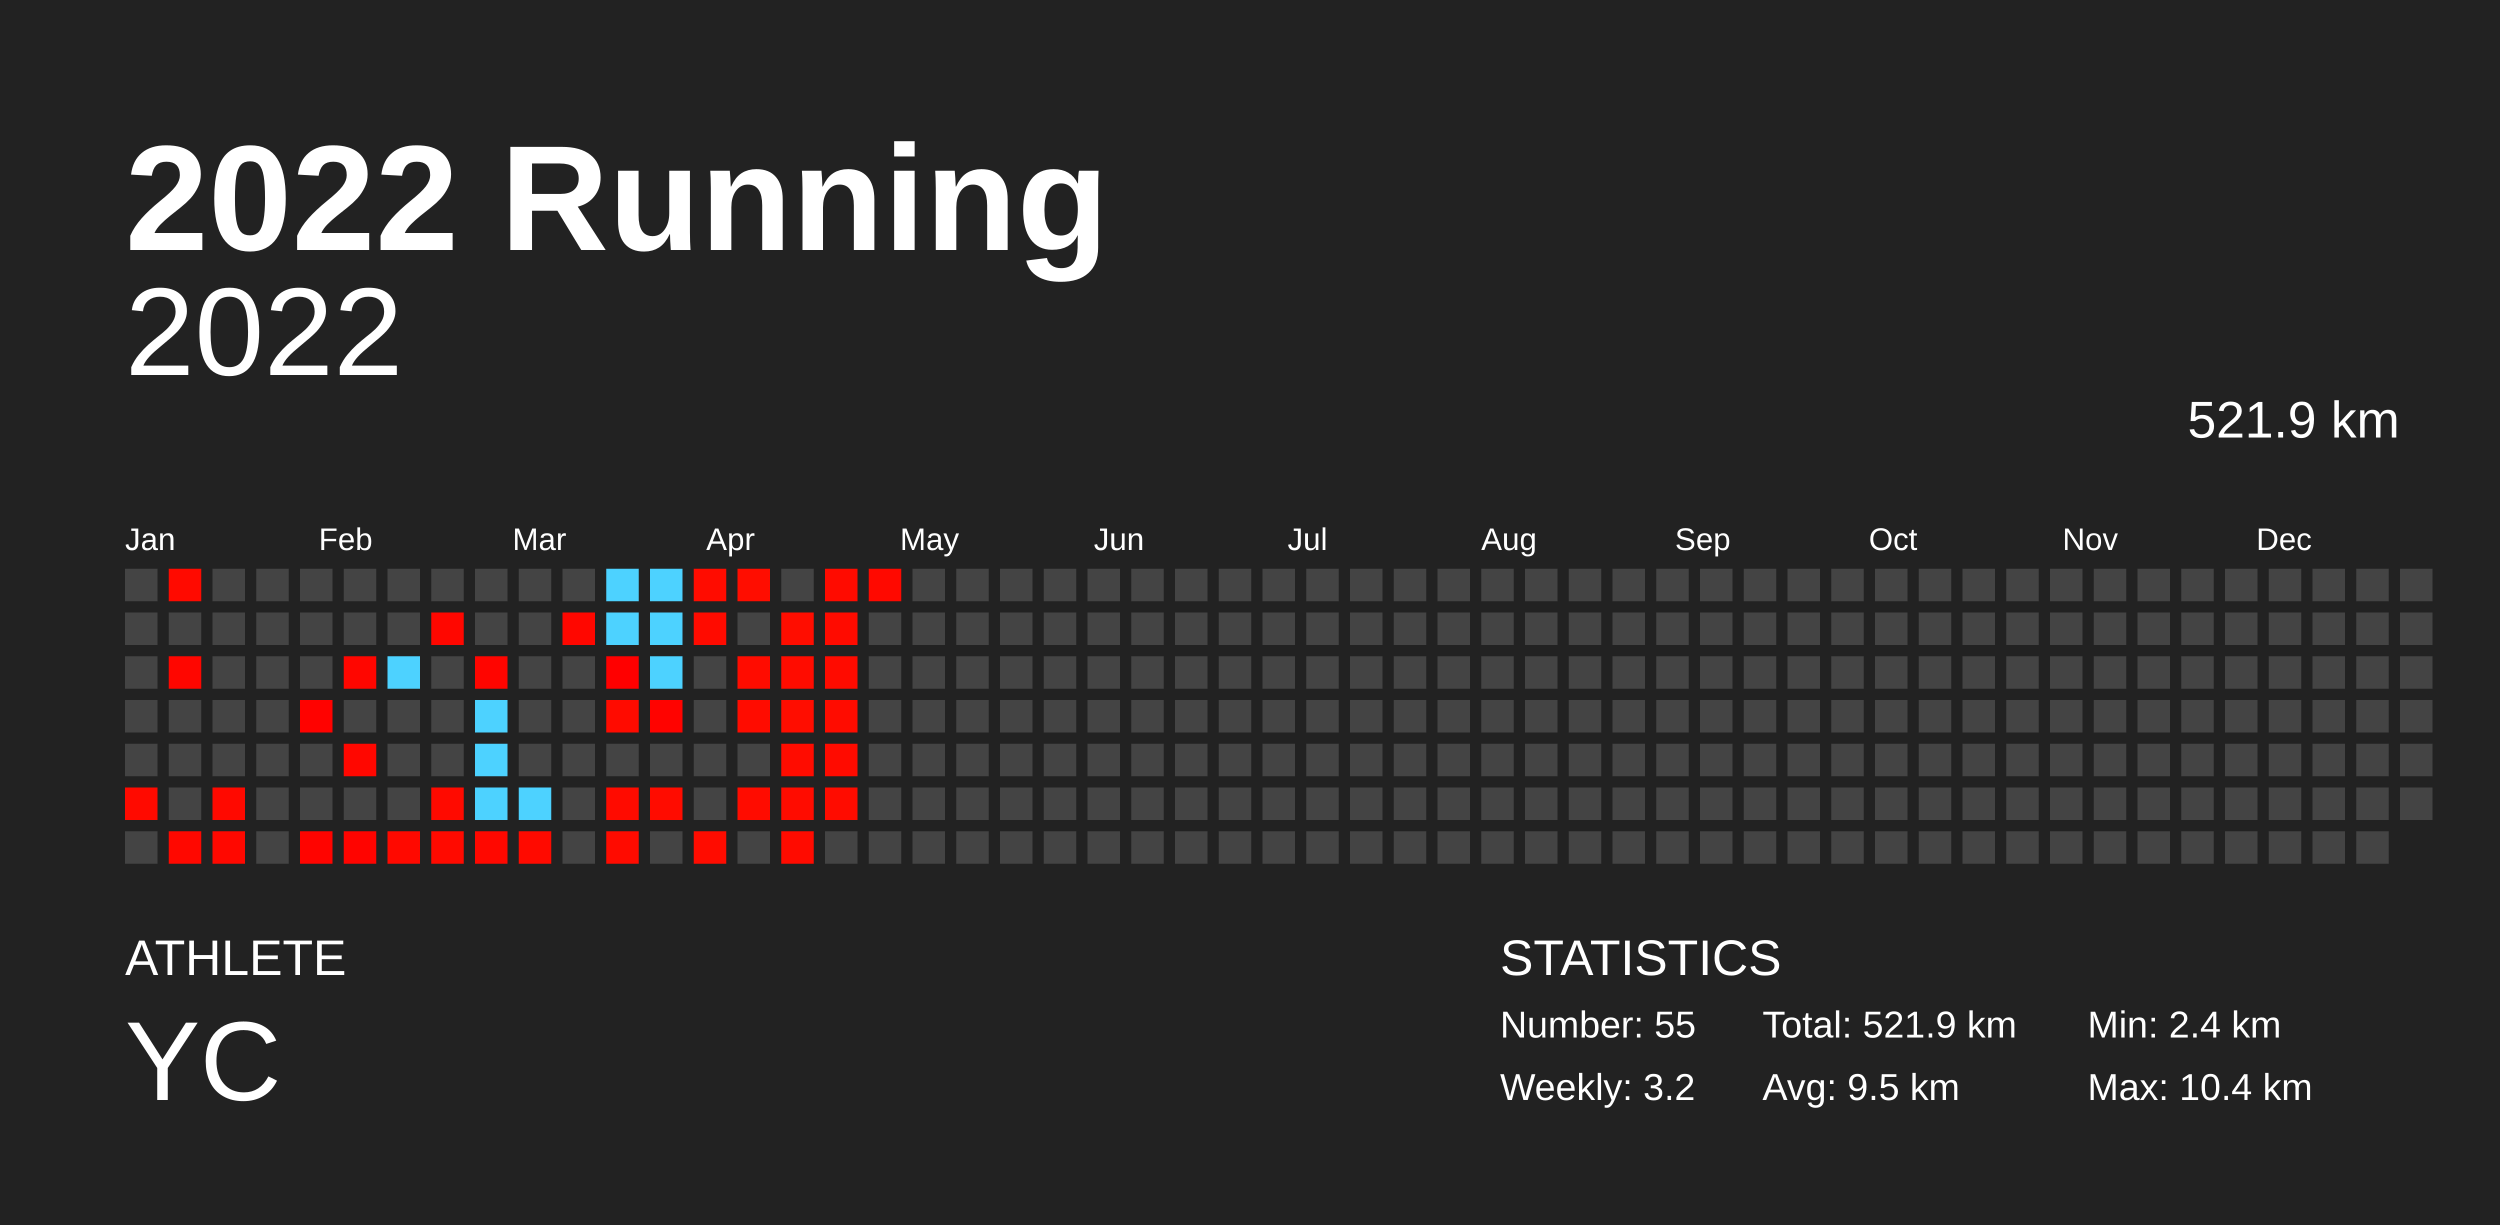
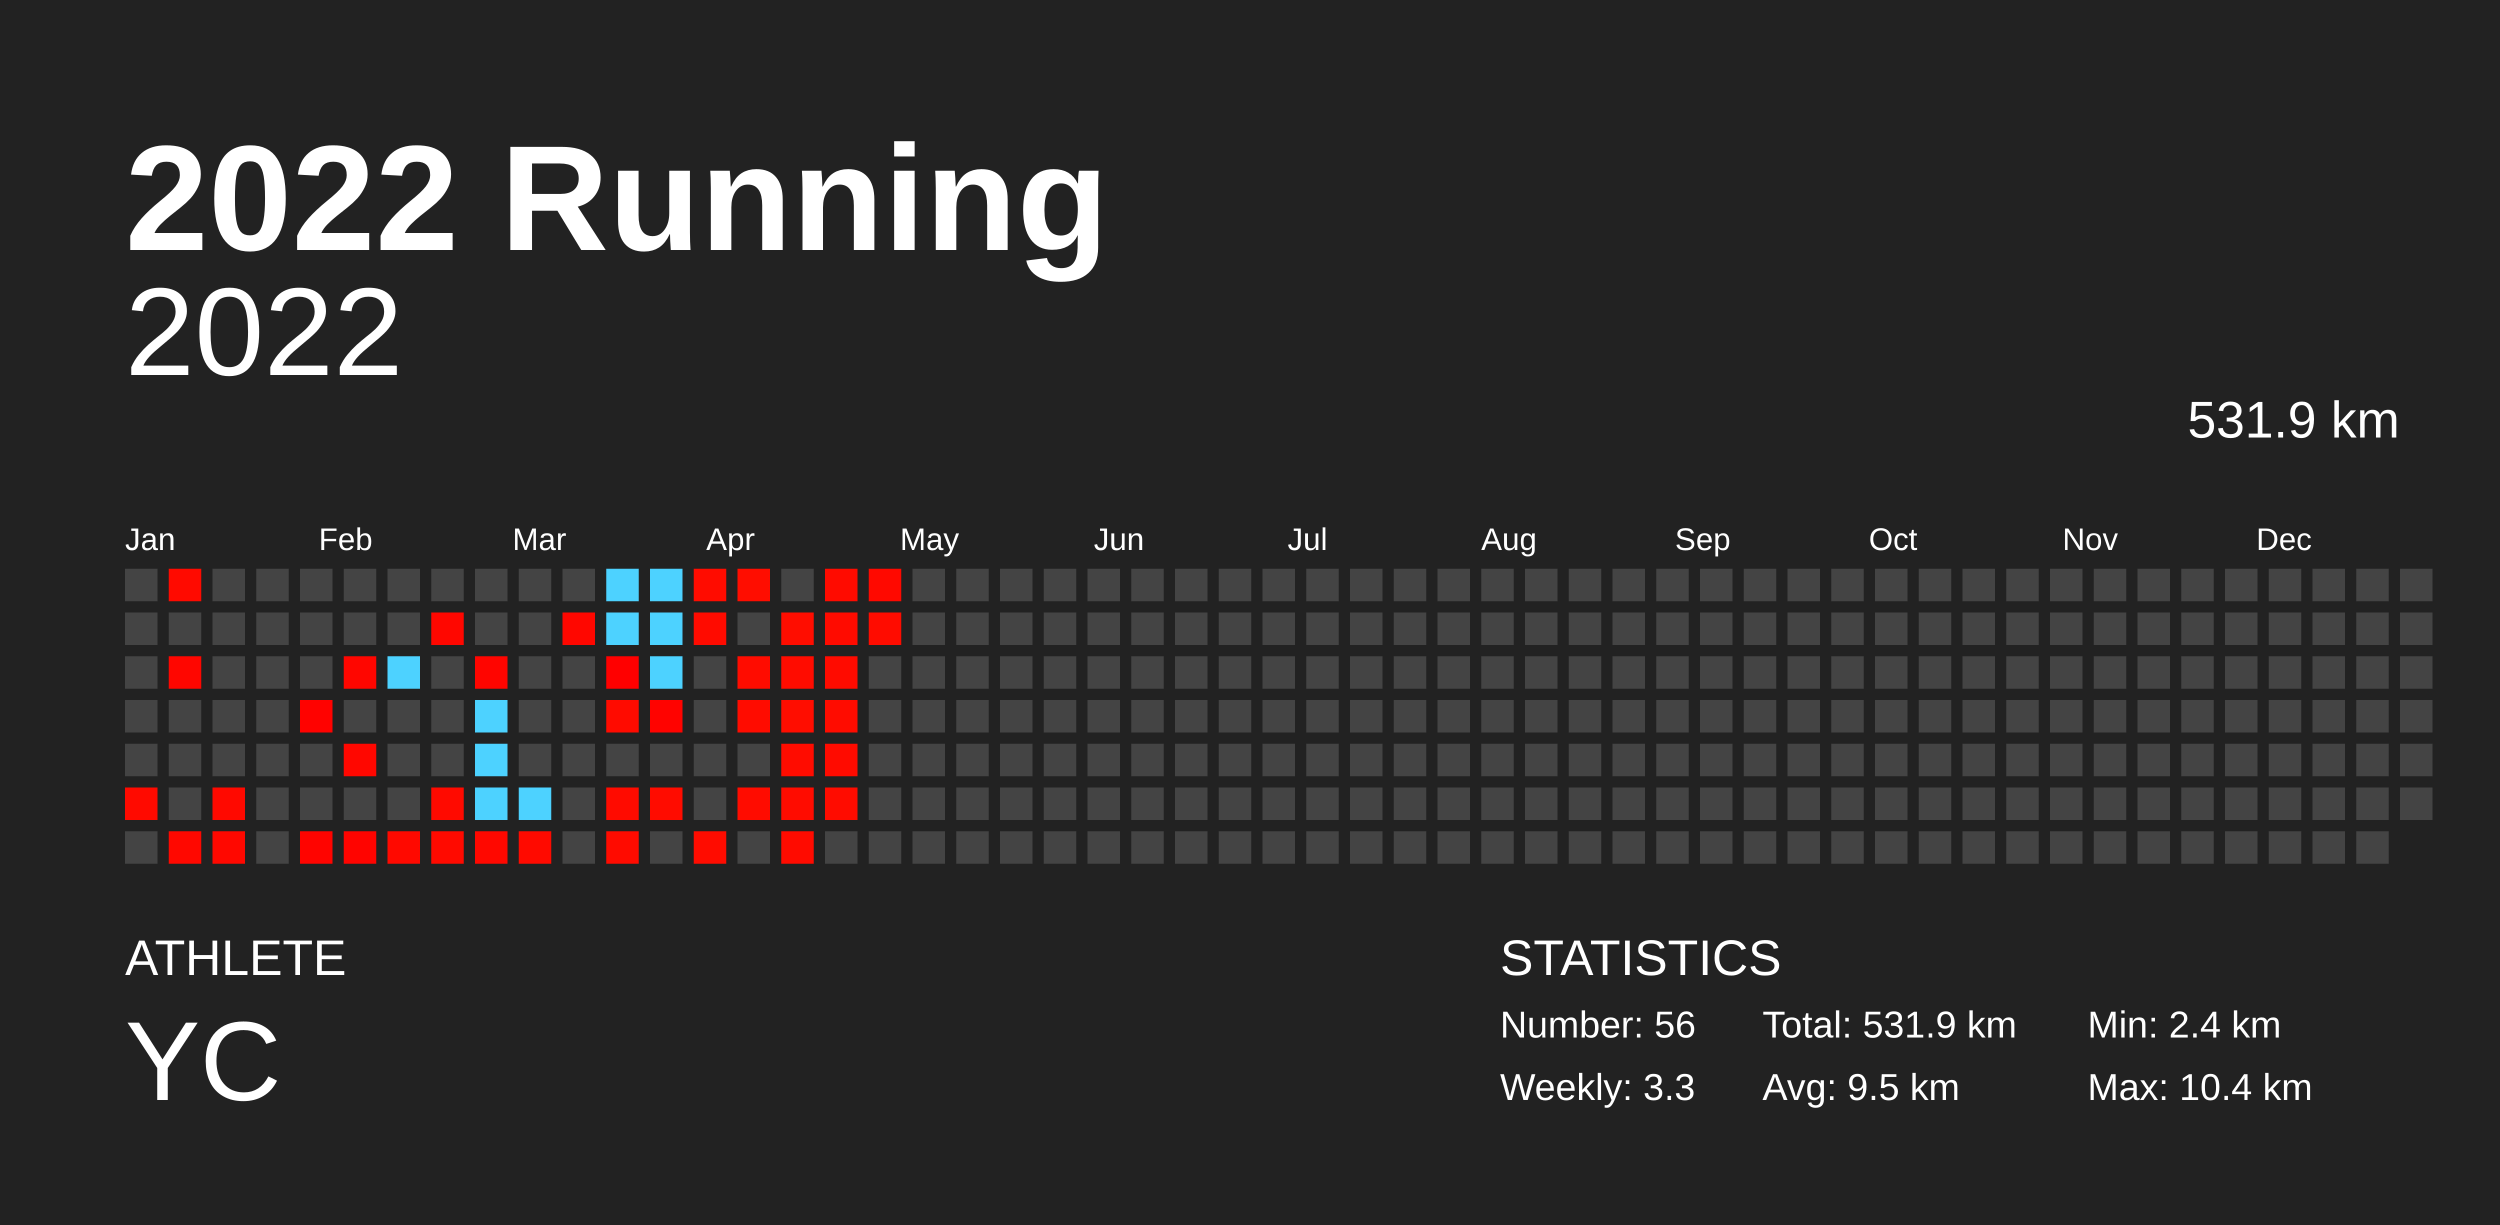
<svg xmlns="http://www.w3.org/2000/svg" baseProfile="full" height="98mm" version="1.1" viewBox="0,0,200,98" width="200mm">
  <defs />
  <rect fill="#222222" height="98" width="200" x="0" y="0" />
  <text fill="#FFFFFF" style="font-size:12px; font-family:Arial; font-weight:bold;" x="10" y="20">2022 Running</text>
  <text fill="#FFFFFF" style="font-size:4px; font-family:Arial" x="10" y="78">ATHLETE</text>
  <text fill="#FFFFFF" style="font-size:9px; font-family:Arial" x="10" y="88">YC</text>
  <text fill="#FFFFFF" style="font-size:4px; font-family:Arial" x="120" y="78">STATISTICS</text>
-   <text fill="#FFFFFF" style="font-size:3px; font-family:Arial" x="120" y="83">Number: 55</text>
-   <text fill="#FFFFFF" style="font-size:3px; font-family:Arial" x="120" y="88">Weekly: 3.2</text>
-   <text fill="#FFFFFF" style="font-size:3px; font-family:Arial" x="141" y="83">Total: 521.9 km</text>
+   <text fill="#FFFFFF" style="font-size:3px; font-family:Arial" x="120" y="83">Number: 56</text>
+   <text fill="#FFFFFF" style="font-size:3px; font-family:Arial" x="120" y="88">Weekly: 3.3</text>
+   <text fill="#FFFFFF" style="font-size:3px; font-family:Arial" x="141" y="83">Total: 531.9 km</text>
  <text fill="#FFFFFF" style="font-size:3px; font-family:Arial" x="141" y="88">Avg: 9.5 km</text>
  <text fill="#FFFFFF" style="font-size:3px; font-family:Arial" x="167" y="83">Min: 2.4 km</text>
  <text fill="#FFFFFF" style="font-size:3px; font-family:Arial" x="167" y="88">Max: 10.4 km</text>
  <text alignment-baseline="hanging" fill="#FFFFFF" style="font-size:10.0px; font-family:Arial;" x="10" y="30">2022</text>
-   <text alignment-baseline="hanging" fill="#FFFFFF" style="font-size:4.125px; font-family:Arial;" x="175" y="35">521.9 km</text>
+   <text alignment-baseline="hanging" fill="#FFFFFF" style="font-size:4.125px; font-family:Arial;" x="175" y="35">531.9 km</text>
  <text fill="#FFFFFF" style="font-size:2.5px; font-family:Arial" x="10.0" y="44">Jan</text>
  <text fill="#FFFFFF" style="font-size:2.5px; font-family:Arial" x="25.5" y="44">Feb</text>
  <text fill="#FFFFFF" style="font-size:2.5px; font-family:Arial" x="41.0" y="44">Mar</text>
  <text fill="#FFFFFF" style="font-size:2.5px; font-family:Arial" x="56.5" y="44">Apr</text>
  <text fill="#FFFFFF" style="font-size:2.5px; font-family:Arial" x="72.0" y="44">May</text>
  <text fill="#FFFFFF" style="font-size:2.5px; font-family:Arial" x="87.5" y="44">Jun</text>
  <text fill="#FFFFFF" style="font-size:2.5px; font-family:Arial" x="103.0" y="44">Jul</text>
  <text fill="#FFFFFF" style="font-size:2.5px; font-family:Arial" x="118.5" y="44">Aug</text>
  <text fill="#FFFFFF" style="font-size:2.5px; font-family:Arial" x="134.0" y="44">Sep</text>
  <text fill="#FFFFFF" style="font-size:2.5px; font-family:Arial" x="149.5" y="44">Oct</text>
  <text fill="#FFFFFF" style="font-size:2.5px; font-family:Arial" x="165.0" y="44">Nov</text>
  <text fill="#FFFFFF" style="font-size:2.5px; font-family:Arial" x="180.5" y="44">Dec</text>
  <rect fill="#444444" height="2.6" width="2.6" x="10.0" y="45.5" />
  <rect fill="#444444" height="2.6" width="2.6" x="10.0" y="49.0" />
  <rect fill="#444444" height="2.6" width="2.6" x="10.0" y="52.5" />
  <rect fill="#444444" height="2.6" width="2.6" x="10.0" y="56.0" />
  <rect fill="#444444" height="2.6" width="2.6" x="10.0" y="59.5" />
  <rect fill="#ff0a00" height="2.6" width="2.6" x="10.0" y="63.0" />
  <rect fill="#444444" height="2.6" width="2.6" x="10.0" y="66.5" />
  <rect fill="#ff0a00" height="2.6" width="2.6" x="13.5" y="45.5" />
  <rect fill="#444444" height="2.6" width="2.6" x="13.5" y="49.0" />
  <rect fill="#ff0600" height="2.6" width="2.6" x="13.5" y="52.5" />
  <rect fill="#444444" height="2.6" width="2.6" x="13.5" y="56.0" />
  <rect fill="#444444" height="2.6" width="2.6" x="13.5" y="59.5" />
  <rect fill="#444444" height="2.6" width="2.6" x="13.5" y="63.0" />
  <rect fill="#ff0800" height="2.6" width="2.6" x="13.5" y="66.5" />
  <rect fill="#444444" height="2.6" width="2.6" x="17.0" y="45.5" />
  <rect fill="#444444" height="2.6" width="2.6" x="17.0" y="49.0" />
  <rect fill="#444444" height="2.6" width="2.6" x="17.0" y="52.5" />
  <rect fill="#444444" height="2.6" width="2.6" x="17.0" y="56.0" />
  <rect fill="#444444" height="2.6" width="2.6" x="17.0" y="59.5" />
  <rect fill="#ff0900" height="2.6" width="2.6" x="17.0" y="63.0" />
  <rect fill="#ff0800" height="2.6" width="2.6" x="17.0" y="66.5" />
  <rect fill="#444444" height="2.6" width="2.6" x="20.5" y="45.5" />
  <rect fill="#444444" height="2.6" width="2.6" x="20.5" y="49.0" />
  <rect fill="#444444" height="2.6" width="2.6" x="20.5" y="52.5" />
  <rect fill="#444444" height="2.6" width="2.6" x="20.5" y="56.0" />
  <rect fill="#444444" height="2.6" width="2.6" x="20.5" y="59.5" />
  <rect fill="#444444" height="2.6" width="2.6" x="20.5" y="63.0" />
  <rect fill="#444444" height="2.6" width="2.6" x="20.5" y="66.5" />
  <rect fill="#444444" height="2.6" width="2.6" x="24.0" y="45.5" />
  <rect fill="#444444" height="2.6" width="2.6" x="24.0" y="49.0" />
  <rect fill="#444444" height="2.6" width="2.6" x="24.0" y="52.5" />
  <rect fill="#ff0200" height="2.6" width="2.6" x="24.0" y="56.0" />
  <rect fill="#444444" height="2.6" width="2.6" x="24.0" y="59.5" />
  <rect fill="#444444" height="2.6" width="2.6" x="24.0" y="63.0" />
  <rect fill="#ff0400" height="2.6" width="2.6" x="24.0" y="66.5" />
  <rect fill="#444444" height="2.6" width="2.6" x="27.5" y="45.5" />
  <rect fill="#444444" height="2.6" width="2.6" x="27.5" y="49.0" />
  <rect fill="#ff0600" height="2.6" width="2.6" x="27.5" y="52.5" />
  <rect fill="#444444" height="2.6" width="2.6" x="27.5" y="56.0" />
  <rect fill="#ff0700" height="2.6" width="2.6" x="27.5" y="59.5" />
  <rect fill="#444444" height="2.6" width="2.6" x="27.5" y="63.0" />
  <rect fill="#ff0400" height="2.6" width="2.6" x="27.5" y="66.5" />
  <rect fill="#444444" height="2.6" width="2.6" x="31.0" y="45.5" />
  <rect fill="#444444" height="2.6" width="2.6" x="31.0" y="49.0" />
  <rect fill="#4dd2ff" height="2.6" width="2.6" x="31.0" y="52.5" />
  <rect fill="#444444" height="2.6" width="2.6" x="31.0" y="56.0" />
  <rect fill="#444444" height="2.6" width="2.6" x="31.0" y="59.5" />
  <rect fill="#444444" height="2.6" width="2.6" x="31.0" y="63.0" />
  <rect fill="#ff0900" height="2.6" width="2.6" x="31.0" y="66.5" />
  <rect fill="#444444" height="2.6" width="2.6" x="34.5" y="45.5" />
  <rect fill="#ff0700" height="2.6" width="2.6" x="34.5" y="49.0" />
  <rect fill="#444444" height="2.6" width="2.6" x="34.5" y="52.5" />
  <rect fill="#444444" height="2.6" width="2.6" x="34.5" y="56.0" />
  <rect fill="#444444" height="2.6" width="2.6" x="34.5" y="59.5" />
  <rect fill="#ff0a00" height="2.6" width="2.6" x="34.5" y="63.0" />
  <rect fill="#ff0a00" height="2.6" width="2.6" x="34.5" y="66.5" />
  <rect fill="#444444" height="2.6" width="2.6" x="38.0" y="45.5" />
  <rect fill="#444444" height="2.6" width="2.6" x="38.0" y="49.0" />
  <rect fill="#ff0500" height="2.6" width="2.6" x="38.0" y="52.5" />
  <rect fill="#4dd2ff" height="2.6" width="2.6" x="38.0" y="56.0" />
  <rect fill="#4dd2ff" height="2.6" width="2.6" x="38.0" y="59.5" />
  <rect fill="#4dd2ff" height="2.6" width="2.6" x="38.0" y="63.0" />
  <rect fill="#ff0800" height="2.6" width="2.6" x="38.0" y="66.5" />
  <rect fill="#444444" height="2.6" width="2.6" x="41.5" y="45.5" />
  <rect fill="#444444" height="2.6" width="2.6" x="41.5" y="49.0" />
  <rect fill="#444444" height="2.6" width="2.6" x="41.5" y="52.5" />
  <rect fill="#444444" height="2.6" width="2.6" x="41.5" y="56.0" />
  <rect fill="#444444" height="2.6" width="2.6" x="41.5" y="59.5" />
  <rect fill="#4dd2ff" height="2.6" width="2.6" x="41.5" y="63.0" />
  <rect fill="#ff0a00" height="2.6" width="2.6" x="41.5" y="66.5" />
  <rect fill="#444444" height="2.6" width="2.6" x="45.0" y="45.5" />
  <rect fill="#ff0700" height="2.6" width="2.6" x="45.0" y="49.0" />
  <rect fill="#444444" height="2.6" width="2.6" x="45.0" y="52.5" />
  <rect fill="#444444" height="2.6" width="2.6" x="45.0" y="56.0" />
  <rect fill="#444444" height="2.6" width="2.6" x="45.0" y="59.5" />
  <rect fill="#444444" height="2.6" width="2.6" x="45.0" y="63.0" />
  <rect fill="#444444" height="2.6" width="2.6" x="45.0" y="66.5" />
  <rect fill="#4dd2ff" height="2.6" width="2.6" x="48.5" y="45.5" />
  <rect fill="#4dd2ff" height="2.6" width="2.6" x="48.5" y="49.0" />
  <rect fill="#ff0000" height="2.6" width="2.6" x="48.5" y="52.5" />
  <rect fill="#ff0b00" height="2.6" width="2.6" x="48.5" y="56.0" />
  <rect fill="#444444" height="2.6" width="2.6" x="48.5" y="59.5" />
  <rect fill="#ff0b00" height="2.6" width="2.6" x="48.5" y="63.0" />
  <rect fill="#ff0b00" height="2.6" width="2.6" x="48.5" y="66.5" />
  <rect fill="#4dd2ff" height="2.6" width="2.6" x="52.0" y="45.5" />
  <rect fill="#4dd2ff" height="2.6" width="2.6" x="52.0" y="49.0" />
  <rect fill="#4dd2ff" height="2.6" width="2.6" x="52.0" y="52.5" />
  <rect fill="#ff0300" height="2.6" width="2.6" x="52.0" y="56.0" />
  <rect fill="#444444" height="2.6" width="2.6" x="52.0" y="59.5" />
  <rect fill="#ff0c00" height="2.6" width="2.6" x="52.0" y="63.0" />
  <rect fill="#444444" height="2.6" width="2.6" x="52.0" y="66.5" />
  <rect fill="#ff0c00" height="2.6" width="2.6" x="55.5" y="45.5" />
  <rect fill="#ff0b00" height="2.6" width="2.6" x="55.5" y="49.0" />
  <rect fill="#444444" height="2.6" width="2.6" x="55.5" y="52.5" />
  <rect fill="#444444" height="2.6" width="2.6" x="55.5" y="56.0" />
  <rect fill="#444444" height="2.6" width="2.6" x="55.5" y="59.5" />
  <rect fill="#444444" height="2.6" width="2.6" x="55.5" y="63.0" />
  <rect fill="#ff0c00" height="2.6" width="2.6" x="55.5" y="66.5" />
  <rect fill="#ff0d00" height="2.6" width="2.6" x="59.0" y="45.5" />
  <rect fill="#444444" height="2.6" width="2.6" x="59.0" y="49.0" />
  <rect fill="#ff0c00" height="2.6" width="2.6" x="59.0" y="52.5" />
  <rect fill="#ff0c00" height="2.6" width="2.6" x="59.0" y="56.0" />
  <rect fill="#444444" height="2.6" width="2.6" x="59.0" y="59.5" />
  <rect fill="#ff0c00" height="2.6" width="2.6" x="59.0" y="63.0" />
  <rect fill="#444444" height="2.6" width="2.6" x="59.0" y="66.5" />
  <rect fill="#444444" height="2.6" width="2.6" x="62.5" y="45.5" />
  <rect fill="#ff0d00" height="2.6" width="2.6" x="62.5" y="49.0" />
  <rect fill="#ff0c00" height="2.6" width="2.6" x="62.5" y="52.5" />
  <rect fill="#ff0d00" height="2.6" width="2.6" x="62.5" y="56.0" />
  <rect fill="#ff0c00" height="2.6" width="2.6" x="62.5" y="59.5" />
  <rect fill="#ff0c00" height="2.6" width="2.6" x="62.5" y="63.0" />
  <rect fill="#ff0b00" height="2.6" width="2.6" x="62.5" y="66.5" />
  <rect fill="#ff0b00" height="2.6" width="2.6" x="66.0" y="45.5" />
  <rect fill="#ff0b00" height="2.6" width="2.6" x="66.0" y="49.0" />
  <rect fill="#ff0b00" height="2.6" width="2.6" x="66.0" y="52.5" />
  <rect fill="#ff0c00" height="2.6" width="2.6" x="66.0" y="56.0" />
  <rect fill="#ff0b00" height="2.6" width="2.6" x="66.0" y="59.5" />
  <rect fill="#ff0c00" height="2.6" width="2.6" x="66.0" y="63.0" />
  <rect fill="#444444" height="2.6" width="2.6" x="66.0" y="66.5" />
  <rect fill="#ff0900" height="2.6" width="2.6" x="69.5" y="45.5" />
-   <rect fill="#444444" height="2.6" width="2.6" x="69.5" y="49.0" />
+   <rect fill="#ff0c00" height="2.6" width="2.6" x="69.5" y="49.0" />
  <rect fill="#444444" height="2.6" width="2.6" x="69.5" y="52.5" />
  <rect fill="#444444" height="2.6" width="2.6" x="69.5" y="56.0" />
  <rect fill="#444444" height="2.6" width="2.6" x="69.5" y="59.5" />
  <rect fill="#444444" height="2.6" width="2.6" x="69.5" y="63.0" />
  <rect fill="#444444" height="2.6" width="2.6" x="69.5" y="66.5" />
  <rect fill="#444444" height="2.6" width="2.6" x="73.0" y="45.5" />
  <rect fill="#444444" height="2.6" width="2.6" x="73.0" y="49.0" />
  <rect fill="#444444" height="2.6" width="2.6" x="73.0" y="52.5" />
  <rect fill="#444444" height="2.6" width="2.6" x="73.0" y="56.0" />
  <rect fill="#444444" height="2.6" width="2.6" x="73.0" y="59.5" />
  <rect fill="#444444" height="2.6" width="2.6" x="73.0" y="63.0" />
  <rect fill="#444444" height="2.6" width="2.6" x="73.0" y="66.5" />
  <rect fill="#444444" height="2.6" width="2.6" x="76.5" y="45.5" />
  <rect fill="#444444" height="2.6" width="2.6" x="76.5" y="49.0" />
  <rect fill="#444444" height="2.6" width="2.6" x="76.5" y="52.5" />
  <rect fill="#444444" height="2.6" width="2.6" x="76.5" y="56.0" />
  <rect fill="#444444" height="2.6" width="2.6" x="76.5" y="59.5" />
  <rect fill="#444444" height="2.6" width="2.6" x="76.5" y="63.0" />
  <rect fill="#444444" height="2.6" width="2.6" x="76.5" y="66.5" />
  <rect fill="#444444" height="2.6" width="2.6" x="80.0" y="45.5" />
  <rect fill="#444444" height="2.6" width="2.6" x="80.0" y="49.0" />
  <rect fill="#444444" height="2.6" width="2.6" x="80.0" y="52.5" />
  <rect fill="#444444" height="2.6" width="2.6" x="80.0" y="56.0" />
  <rect fill="#444444" height="2.6" width="2.6" x="80.0" y="59.5" />
  <rect fill="#444444" height="2.6" width="2.6" x="80.0" y="63.0" />
  <rect fill="#444444" height="2.6" width="2.6" x="80.0" y="66.5" />
  <rect fill="#444444" height="2.6" width="2.6" x="83.5" y="45.5" />
  <rect fill="#444444" height="2.6" width="2.6" x="83.5" y="49.0" />
  <rect fill="#444444" height="2.6" width="2.6" x="83.5" y="52.5" />
  <rect fill="#444444" height="2.6" width="2.6" x="83.5" y="56.0" />
  <rect fill="#444444" height="2.6" width="2.6" x="83.5" y="59.5" />
  <rect fill="#444444" height="2.6" width="2.6" x="83.5" y="63.0" />
  <rect fill="#444444" height="2.6" width="2.6" x="83.5" y="66.5" />
  <rect fill="#444444" height="2.6" width="2.6" x="87.0" y="45.5" />
  <rect fill="#444444" height="2.6" width="2.6" x="87.0" y="49.0" />
  <rect fill="#444444" height="2.6" width="2.6" x="87.0" y="52.5" />
  <rect fill="#444444" height="2.6" width="2.6" x="87.0" y="56.0" />
  <rect fill="#444444" height="2.6" width="2.6" x="87.0" y="59.5" />
  <rect fill="#444444" height="2.6" width="2.6" x="87.0" y="63.0" />
  <rect fill="#444444" height="2.6" width="2.6" x="87.0" y="66.5" />
  <rect fill="#444444" height="2.6" width="2.6" x="90.5" y="45.5" />
  <rect fill="#444444" height="2.6" width="2.6" x="90.5" y="49.0" />
  <rect fill="#444444" height="2.6" width="2.6" x="90.5" y="52.5" />
  <rect fill="#444444" height="2.6" width="2.6" x="90.5" y="56.0" />
  <rect fill="#444444" height="2.6" width="2.6" x="90.5" y="59.5" />
  <rect fill="#444444" height="2.6" width="2.6" x="90.5" y="63.0" />
  <rect fill="#444444" height="2.6" width="2.6" x="90.5" y="66.5" />
  <rect fill="#444444" height="2.6" width="2.6" x="94.0" y="45.5" />
  <rect fill="#444444" height="2.6" width="2.6" x="94.0" y="49.0" />
  <rect fill="#444444" height="2.6" width="2.6" x="94.0" y="52.5" />
  <rect fill="#444444" height="2.6" width="2.6" x="94.0" y="56.0" />
  <rect fill="#444444" height="2.6" width="2.6" x="94.0" y="59.5" />
  <rect fill="#444444" height="2.6" width="2.6" x="94.0" y="63.0" />
  <rect fill="#444444" height="2.6" width="2.6" x="94.0" y="66.5" />
  <rect fill="#444444" height="2.6" width="2.6" x="97.5" y="45.5" />
  <rect fill="#444444" height="2.6" width="2.6" x="97.5" y="49.0" />
  <rect fill="#444444" height="2.6" width="2.6" x="97.5" y="52.5" />
  <rect fill="#444444" height="2.6" width="2.6" x="97.5" y="56.0" />
  <rect fill="#444444" height="2.6" width="2.6" x="97.5" y="59.5" />
  <rect fill="#444444" height="2.6" width="2.6" x="97.5" y="63.0" />
  <rect fill="#444444" height="2.6" width="2.6" x="97.5" y="66.5" />
  <rect fill="#444444" height="2.6" width="2.6" x="101.0" y="45.5" />
  <rect fill="#444444" height="2.6" width="2.6" x="101.0" y="49.0" />
  <rect fill="#444444" height="2.6" width="2.6" x="101.0" y="52.5" />
  <rect fill="#444444" height="2.6" width="2.6" x="101.0" y="56.0" />
  <rect fill="#444444" height="2.6" width="2.6" x="101.0" y="59.5" />
  <rect fill="#444444" height="2.6" width="2.6" x="101.0" y="63.0" />
  <rect fill="#444444" height="2.6" width="2.6" x="101.0" y="66.5" />
  <rect fill="#444444" height="2.6" width="2.6" x="104.5" y="45.5" />
  <rect fill="#444444" height="2.6" width="2.6" x="104.5" y="49.0" />
  <rect fill="#444444" height="2.6" width="2.6" x="104.5" y="52.5" />
  <rect fill="#444444" height="2.6" width="2.6" x="104.5" y="56.0" />
  <rect fill="#444444" height="2.6" width="2.6" x="104.5" y="59.5" />
  <rect fill="#444444" height="2.6" width="2.6" x="104.5" y="63.0" />
  <rect fill="#444444" height="2.6" width="2.6" x="104.5" y="66.5" />
  <rect fill="#444444" height="2.6" width="2.6" x="108.0" y="45.5" />
  <rect fill="#444444" height="2.6" width="2.6" x="108.0" y="49.0" />
  <rect fill="#444444" height="2.6" width="2.6" x="108.0" y="52.5" />
  <rect fill="#444444" height="2.6" width="2.6" x="108.0" y="56.0" />
  <rect fill="#444444" height="2.6" width="2.6" x="108.0" y="59.5" />
  <rect fill="#444444" height="2.6" width="2.6" x="108.0" y="63.0" />
  <rect fill="#444444" height="2.6" width="2.6" x="108.0" y="66.5" />
  <rect fill="#444444" height="2.6" width="2.6" x="111.5" y="45.5" />
  <rect fill="#444444" height="2.6" width="2.6" x="111.5" y="49.0" />
  <rect fill="#444444" height="2.6" width="2.6" x="111.5" y="52.5" />
  <rect fill="#444444" height="2.6" width="2.6" x="111.5" y="56.0" />
  <rect fill="#444444" height="2.6" width="2.6" x="111.5" y="59.5" />
  <rect fill="#444444" height="2.6" width="2.6" x="111.5" y="63.0" />
  <rect fill="#444444" height="2.6" width="2.6" x="111.5" y="66.5" />
  <rect fill="#444444" height="2.6" width="2.6" x="115.0" y="45.5" />
  <rect fill="#444444" height="2.6" width="2.6" x="115.0" y="49.0" />
  <rect fill="#444444" height="2.6" width="2.6" x="115.0" y="52.5" />
  <rect fill="#444444" height="2.6" width="2.6" x="115.0" y="56.0" />
  <rect fill="#444444" height="2.6" width="2.6" x="115.0" y="59.5" />
  <rect fill="#444444" height="2.6" width="2.6" x="115.0" y="63.0" />
  <rect fill="#444444" height="2.6" width="2.6" x="115.0" y="66.5" />
  <rect fill="#444444" height="2.6" width="2.6" x="118.5" y="45.5" />
  <rect fill="#444444" height="2.6" width="2.6" x="118.5" y="49.0" />
  <rect fill="#444444" height="2.6" width="2.6" x="118.5" y="52.5" />
  <rect fill="#444444" height="2.6" width="2.6" x="118.5" y="56.0" />
  <rect fill="#444444" height="2.6" width="2.6" x="118.5" y="59.5" />
  <rect fill="#444444" height="2.6" width="2.6" x="118.5" y="63.0" />
  <rect fill="#444444" height="2.6" width="2.6" x="118.5" y="66.5" />
  <rect fill="#444444" height="2.6" width="2.6" x="122.0" y="45.5" />
  <rect fill="#444444" height="2.6" width="2.6" x="122.0" y="49.0" />
  <rect fill="#444444" height="2.6" width="2.6" x="122.0" y="52.5" />
  <rect fill="#444444" height="2.6" width="2.6" x="122.0" y="56.0" />
  <rect fill="#444444" height="2.6" width="2.6" x="122.0" y="59.5" />
  <rect fill="#444444" height="2.6" width="2.6" x="122.0" y="63.0" />
  <rect fill="#444444" height="2.6" width="2.6" x="122.0" y="66.5" />
  <rect fill="#444444" height="2.6" width="2.6" x="125.5" y="45.5" />
  <rect fill="#444444" height="2.6" width="2.6" x="125.5" y="49.0" />
  <rect fill="#444444" height="2.6" width="2.6" x="125.5" y="52.5" />
  <rect fill="#444444" height="2.6" width="2.6" x="125.5" y="56.0" />
  <rect fill="#444444" height="2.6" width="2.6" x="125.5" y="59.5" />
  <rect fill="#444444" height="2.6" width="2.6" x="125.5" y="63.0" />
  <rect fill="#444444" height="2.6" width="2.6" x="125.5" y="66.5" />
  <rect fill="#444444" height="2.6" width="2.6" x="129.0" y="45.5" />
  <rect fill="#444444" height="2.6" width="2.6" x="129.0" y="49.0" />
  <rect fill="#444444" height="2.6" width="2.6" x="129.0" y="52.5" />
  <rect fill="#444444" height="2.6" width="2.6" x="129.0" y="56.0" />
  <rect fill="#444444" height="2.6" width="2.6" x="129.0" y="59.5" />
  <rect fill="#444444" height="2.6" width="2.6" x="129.0" y="63.0" />
  <rect fill="#444444" height="2.6" width="2.6" x="129.0" y="66.5" />
  <rect fill="#444444" height="2.6" width="2.6" x="132.5" y="45.5" />
  <rect fill="#444444" height="2.6" width="2.6" x="132.5" y="49.0" />
  <rect fill="#444444" height="2.6" width="2.6" x="132.5" y="52.5" />
  <rect fill="#444444" height="2.6" width="2.6" x="132.5" y="56.0" />
  <rect fill="#444444" height="2.6" width="2.6" x="132.5" y="59.5" />
  <rect fill="#444444" height="2.6" width="2.6" x="132.5" y="63.0" />
  <rect fill="#444444" height="2.6" width="2.6" x="132.5" y="66.5" />
  <rect fill="#444444" height="2.6" width="2.6" x="136.0" y="45.5" />
  <rect fill="#444444" height="2.6" width="2.6" x="136.0" y="49.0" />
  <rect fill="#444444" height="2.6" width="2.6" x="136.0" y="52.5" />
  <rect fill="#444444" height="2.6" width="2.6" x="136.0" y="56.0" />
  <rect fill="#444444" height="2.6" width="2.6" x="136.0" y="59.5" />
  <rect fill="#444444" height="2.6" width="2.6" x="136.0" y="63.0" />
  <rect fill="#444444" height="2.6" width="2.6" x="136.0" y="66.5" />
  <rect fill="#444444" height="2.6" width="2.6" x="139.5" y="45.5" />
  <rect fill="#444444" height="2.6" width="2.6" x="139.5" y="49.0" />
  <rect fill="#444444" height="2.6" width="2.6" x="139.5" y="52.5" />
  <rect fill="#444444" height="2.6" width="2.6" x="139.5" y="56.0" />
  <rect fill="#444444" height="2.6" width="2.6" x="139.5" y="59.5" />
  <rect fill="#444444" height="2.6" width="2.6" x="139.5" y="63.0" />
  <rect fill="#444444" height="2.6" width="2.6" x="139.5" y="66.5" />
  <rect fill="#444444" height="2.6" width="2.6" x="143.0" y="45.5" />
  <rect fill="#444444" height="2.6" width="2.6" x="143.0" y="49.0" />
  <rect fill="#444444" height="2.6" width="2.6" x="143.0" y="52.5" />
  <rect fill="#444444" height="2.6" width="2.6" x="143.0" y="56.0" />
  <rect fill="#444444" height="2.6" width="2.6" x="143.0" y="59.5" />
  <rect fill="#444444" height="2.6" width="2.6" x="143.0" y="63.0" />
  <rect fill="#444444" height="2.6" width="2.6" x="143.0" y="66.5" />
  <rect fill="#444444" height="2.6" width="2.6" x="146.5" y="45.5" />
  <rect fill="#444444" height="2.6" width="2.6" x="146.5" y="49.0" />
  <rect fill="#444444" height="2.6" width="2.6" x="146.5" y="52.5" />
  <rect fill="#444444" height="2.6" width="2.6" x="146.5" y="56.0" />
  <rect fill="#444444" height="2.6" width="2.6" x="146.5" y="59.5" />
  <rect fill="#444444" height="2.6" width="2.6" x="146.5" y="63.0" />
  <rect fill="#444444" height="2.6" width="2.6" x="146.5" y="66.5" />
  <rect fill="#444444" height="2.6" width="2.6" x="150.0" y="45.5" />
  <rect fill="#444444" height="2.6" width="2.6" x="150.0" y="49.0" />
  <rect fill="#444444" height="2.6" width="2.6" x="150.0" y="52.5" />
  <rect fill="#444444" height="2.6" width="2.6" x="150.0" y="56.0" />
  <rect fill="#444444" height="2.6" width="2.6" x="150.0" y="59.5" />
  <rect fill="#444444" height="2.6" width="2.6" x="150.0" y="63.0" />
  <rect fill="#444444" height="2.6" width="2.6" x="150.0" y="66.5" />
  <rect fill="#444444" height="2.6" width="2.6" x="153.5" y="45.5" />
  <rect fill="#444444" height="2.6" width="2.6" x="153.5" y="49.0" />
  <rect fill="#444444" height="2.6" width="2.6" x="153.5" y="52.5" />
  <rect fill="#444444" height="2.6" width="2.6" x="153.5" y="56.0" />
  <rect fill="#444444" height="2.6" width="2.6" x="153.5" y="59.5" />
  <rect fill="#444444" height="2.6" width="2.6" x="153.5" y="63.0" />
  <rect fill="#444444" height="2.6" width="2.6" x="153.5" y="66.5" />
  <rect fill="#444444" height="2.6" width="2.6" x="157.0" y="45.5" />
  <rect fill="#444444" height="2.6" width="2.6" x="157.0" y="49.0" />
  <rect fill="#444444" height="2.6" width="2.6" x="157.0" y="52.5" />
  <rect fill="#444444" height="2.6" width="2.6" x="157.0" y="56.0" />
  <rect fill="#444444" height="2.6" width="2.6" x="157.0" y="59.5" />
  <rect fill="#444444" height="2.6" width="2.6" x="157.0" y="63.0" />
  <rect fill="#444444" height="2.6" width="2.6" x="157.0" y="66.5" />
  <rect fill="#444444" height="2.6" width="2.6" x="160.5" y="45.5" />
  <rect fill="#444444" height="2.6" width="2.6" x="160.5" y="49.0" />
  <rect fill="#444444" height="2.6" width="2.6" x="160.5" y="52.5" />
  <rect fill="#444444" height="2.6" width="2.6" x="160.5" y="56.0" />
  <rect fill="#444444" height="2.6" width="2.6" x="160.5" y="59.5" />
  <rect fill="#444444" height="2.6" width="2.6" x="160.5" y="63.0" />
  <rect fill="#444444" height="2.6" width="2.6" x="160.5" y="66.5" />
  <rect fill="#444444" height="2.6" width="2.6" x="164.0" y="45.5" />
  <rect fill="#444444" height="2.6" width="2.6" x="164.0" y="49.0" />
  <rect fill="#444444" height="2.6" width="2.6" x="164.0" y="52.5" />
  <rect fill="#444444" height="2.6" width="2.6" x="164.0" y="56.0" />
  <rect fill="#444444" height="2.6" width="2.6" x="164.0" y="59.5" />
  <rect fill="#444444" height="2.6" width="2.6" x="164.0" y="63.0" />
  <rect fill="#444444" height="2.6" width="2.6" x="164.0" y="66.5" />
  <rect fill="#444444" height="2.6" width="2.6" x="167.5" y="45.5" />
  <rect fill="#444444" height="2.6" width="2.6" x="167.5" y="49.0" />
  <rect fill="#444444" height="2.6" width="2.6" x="167.5" y="52.5" />
  <rect fill="#444444" height="2.6" width="2.6" x="167.5" y="56.0" />
  <rect fill="#444444" height="2.6" width="2.6" x="167.5" y="59.5" />
  <rect fill="#444444" height="2.6" width="2.6" x="167.5" y="63.0" />
  <rect fill="#444444" height="2.6" width="2.6" x="167.5" y="66.5" />
  <rect fill="#444444" height="2.6" width="2.6" x="171.0" y="45.5" />
  <rect fill="#444444" height="2.6" width="2.6" x="171.0" y="49.0" />
  <rect fill="#444444" height="2.6" width="2.6" x="171.0" y="52.5" />
  <rect fill="#444444" height="2.6" width="2.6" x="171.0" y="56.0" />
  <rect fill="#444444" height="2.6" width="2.6" x="171.0" y="59.5" />
  <rect fill="#444444" height="2.6" width="2.6" x="171.0" y="63.0" />
  <rect fill="#444444" height="2.6" width="2.6" x="171.0" y="66.5" />
  <rect fill="#444444" height="2.6" width="2.6" x="174.5" y="45.5" />
  <rect fill="#444444" height="2.6" width="2.6" x="174.5" y="49.0" />
  <rect fill="#444444" height="2.6" width="2.6" x="174.5" y="52.5" />
  <rect fill="#444444" height="2.6" width="2.6" x="174.5" y="56.0" />
  <rect fill="#444444" height="2.6" width="2.6" x="174.5" y="59.5" />
  <rect fill="#444444" height="2.6" width="2.6" x="174.5" y="63.0" />
  <rect fill="#444444" height="2.6" width="2.6" x="174.5" y="66.5" />
  <rect fill="#444444" height="2.6" width="2.6" x="178.0" y="45.5" />
  <rect fill="#444444" height="2.6" width="2.6" x="178.0" y="49.0" />
  <rect fill="#444444" height="2.6" width="2.6" x="178.0" y="52.5" />
  <rect fill="#444444" height="2.6" width="2.6" x="178.0" y="56.0" />
  <rect fill="#444444" height="2.6" width="2.6" x="178.0" y="59.5" />
  <rect fill="#444444" height="2.6" width="2.6" x="178.0" y="63.0" />
  <rect fill="#444444" height="2.6" width="2.6" x="178.0" y="66.5" />
  <rect fill="#444444" height="2.6" width="2.6" x="181.5" y="45.5" />
  <rect fill="#444444" height="2.6" width="2.6" x="181.5" y="49.0" />
  <rect fill="#444444" height="2.6" width="2.6" x="181.5" y="52.5" />
  <rect fill="#444444" height="2.6" width="2.6" x="181.5" y="56.0" />
  <rect fill="#444444" height="2.6" width="2.6" x="181.5" y="59.5" />
  <rect fill="#444444" height="2.6" width="2.6" x="181.5" y="63.0" />
  <rect fill="#444444" height="2.6" width="2.6" x="181.5" y="66.5" />
  <rect fill="#444444" height="2.6" width="2.6" x="185.0" y="45.5" />
  <rect fill="#444444" height="2.6" width="2.6" x="185.0" y="49.0" />
  <rect fill="#444444" height="2.6" width="2.6" x="185.0" y="52.5" />
  <rect fill="#444444" height="2.6" width="2.6" x="185.0" y="56.0" />
  <rect fill="#444444" height="2.6" width="2.6" x="185.0" y="59.5" />
  <rect fill="#444444" height="2.6" width="2.6" x="185.0" y="63.0" />
  <rect fill="#444444" height="2.6" width="2.6" x="185.0" y="66.5" />
  <rect fill="#444444" height="2.6" width="2.6" x="188.5" y="45.5" />
  <rect fill="#444444" height="2.6" width="2.6" x="188.5" y="49.0" />
  <rect fill="#444444" height="2.6" width="2.6" x="188.5" y="52.5" />
  <rect fill="#444444" height="2.6" width="2.6" x="188.5" y="56.0" />
  <rect fill="#444444" height="2.6" width="2.6" x="188.5" y="59.5" />
  <rect fill="#444444" height="2.6" width="2.6" x="188.5" y="63.0" />
  <rect fill="#444444" height="2.6" width="2.6" x="188.5" y="66.5" />
  <rect fill="#444444" height="2.6" width="2.6" x="192.0" y="45.5" />
  <rect fill="#444444" height="2.6" width="2.6" x="192.0" y="49.0" />
  <rect fill="#444444" height="2.6" width="2.6" x="192.0" y="52.5" />
  <rect fill="#444444" height="2.6" width="2.6" x="192.0" y="56.0" />
  <rect fill="#444444" height="2.6" width="2.6" x="192.0" y="59.5" />
  <rect fill="#444444" height="2.6" width="2.6" x="192.0" y="63.0" />
</svg>
